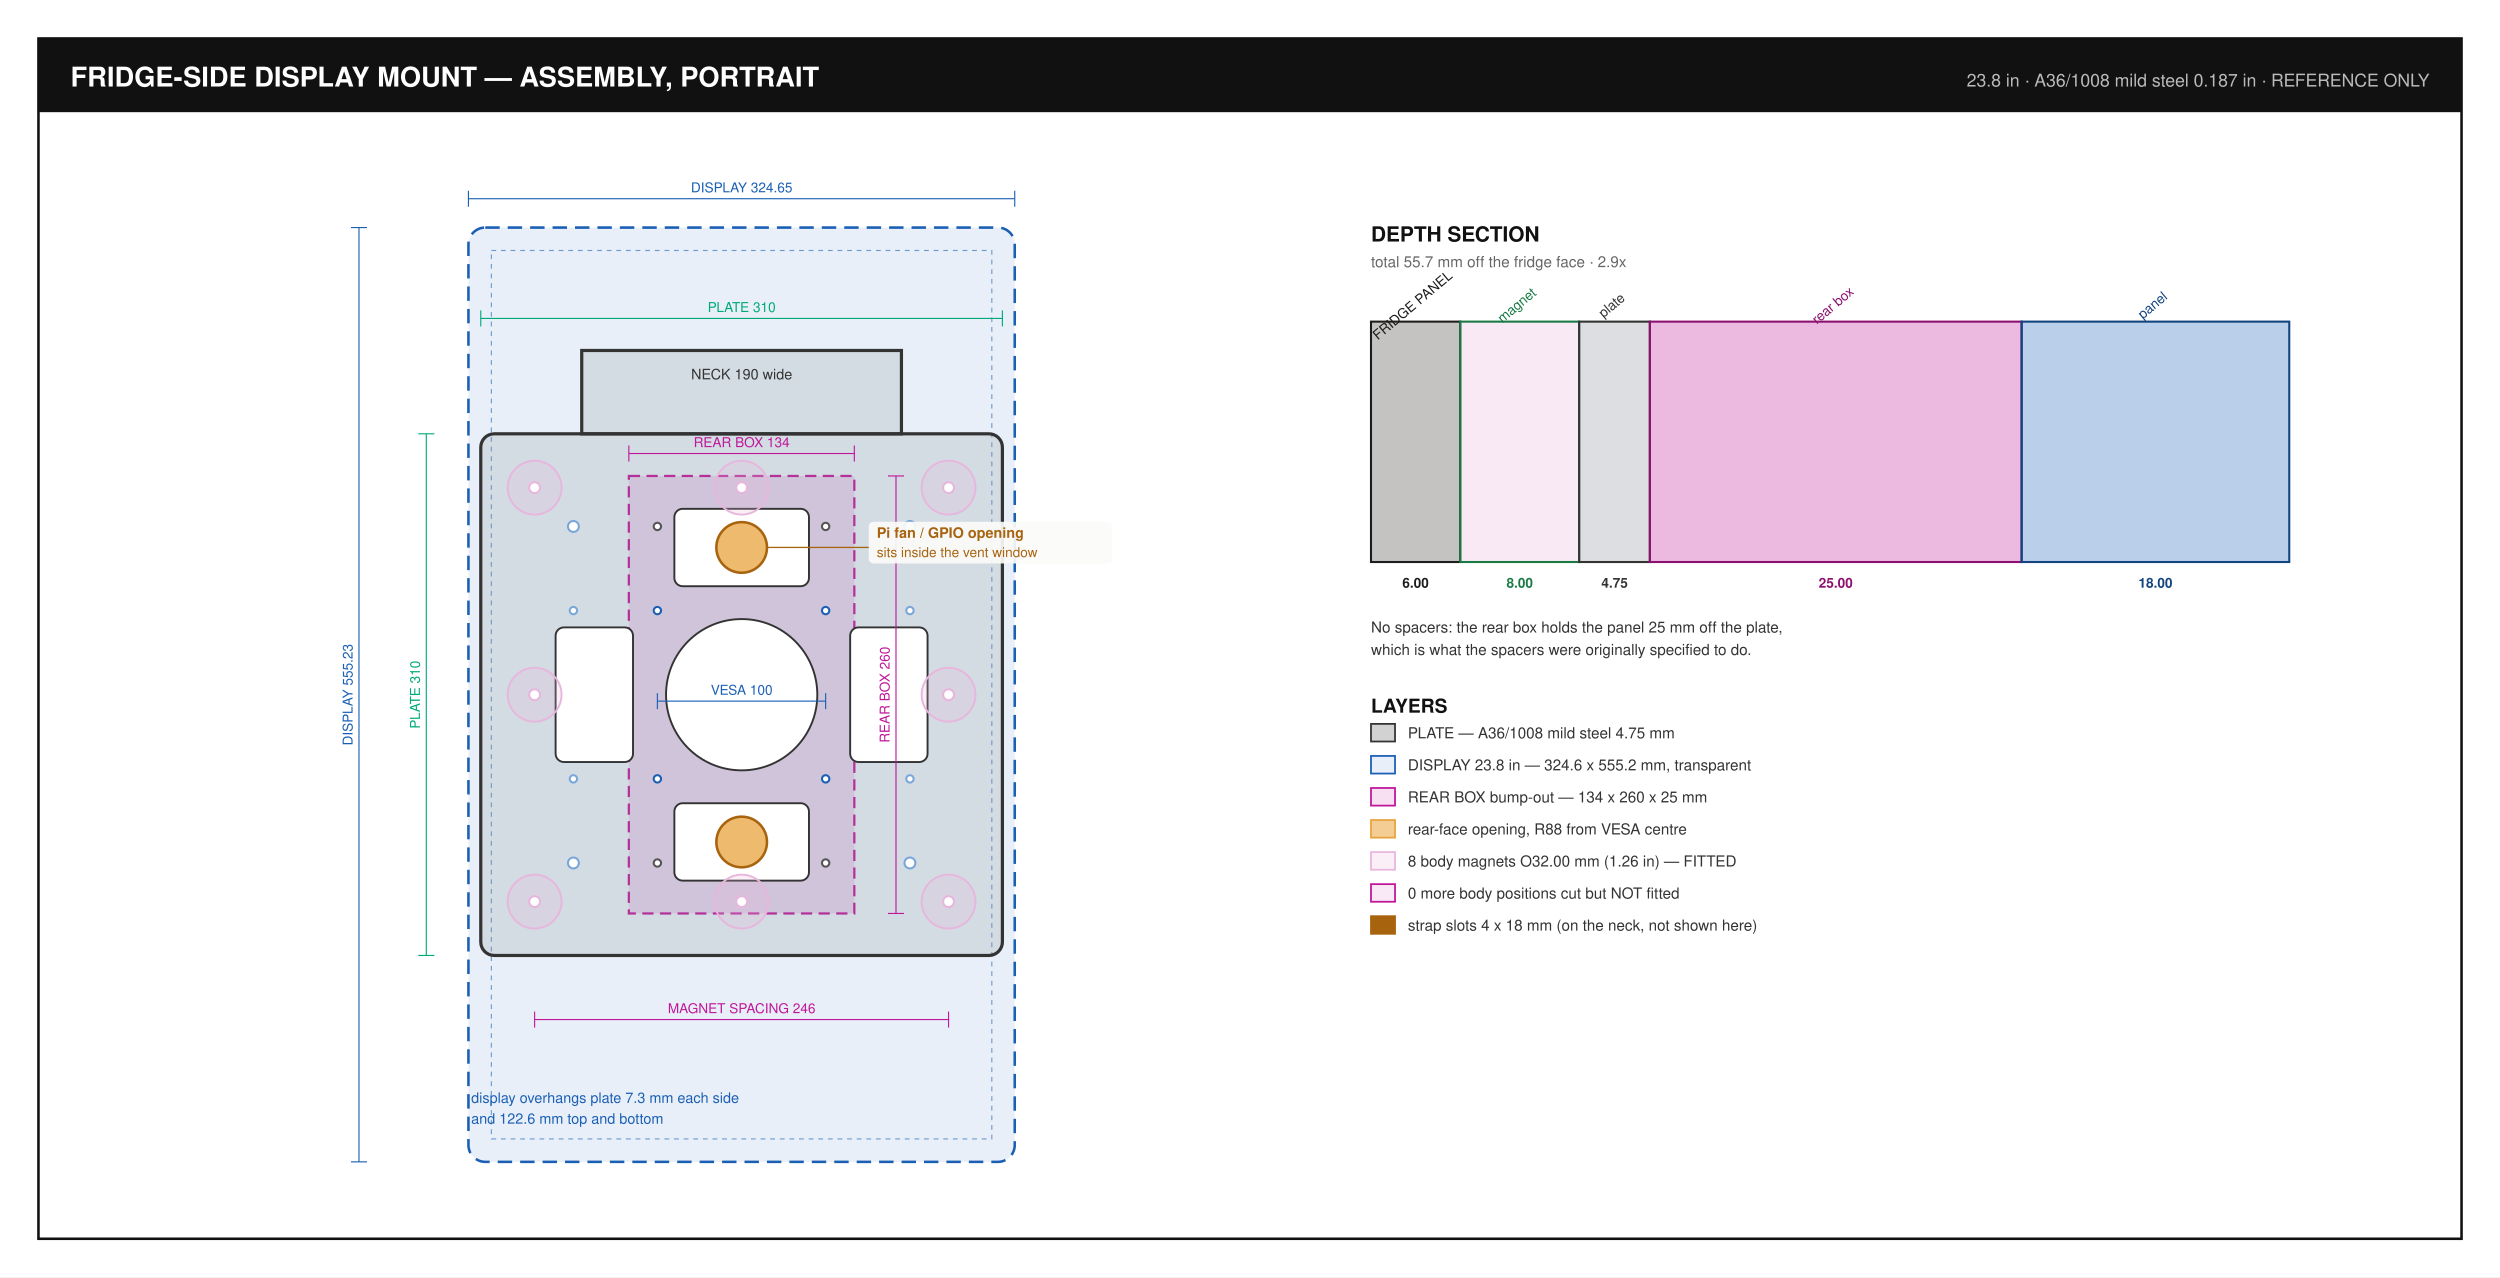
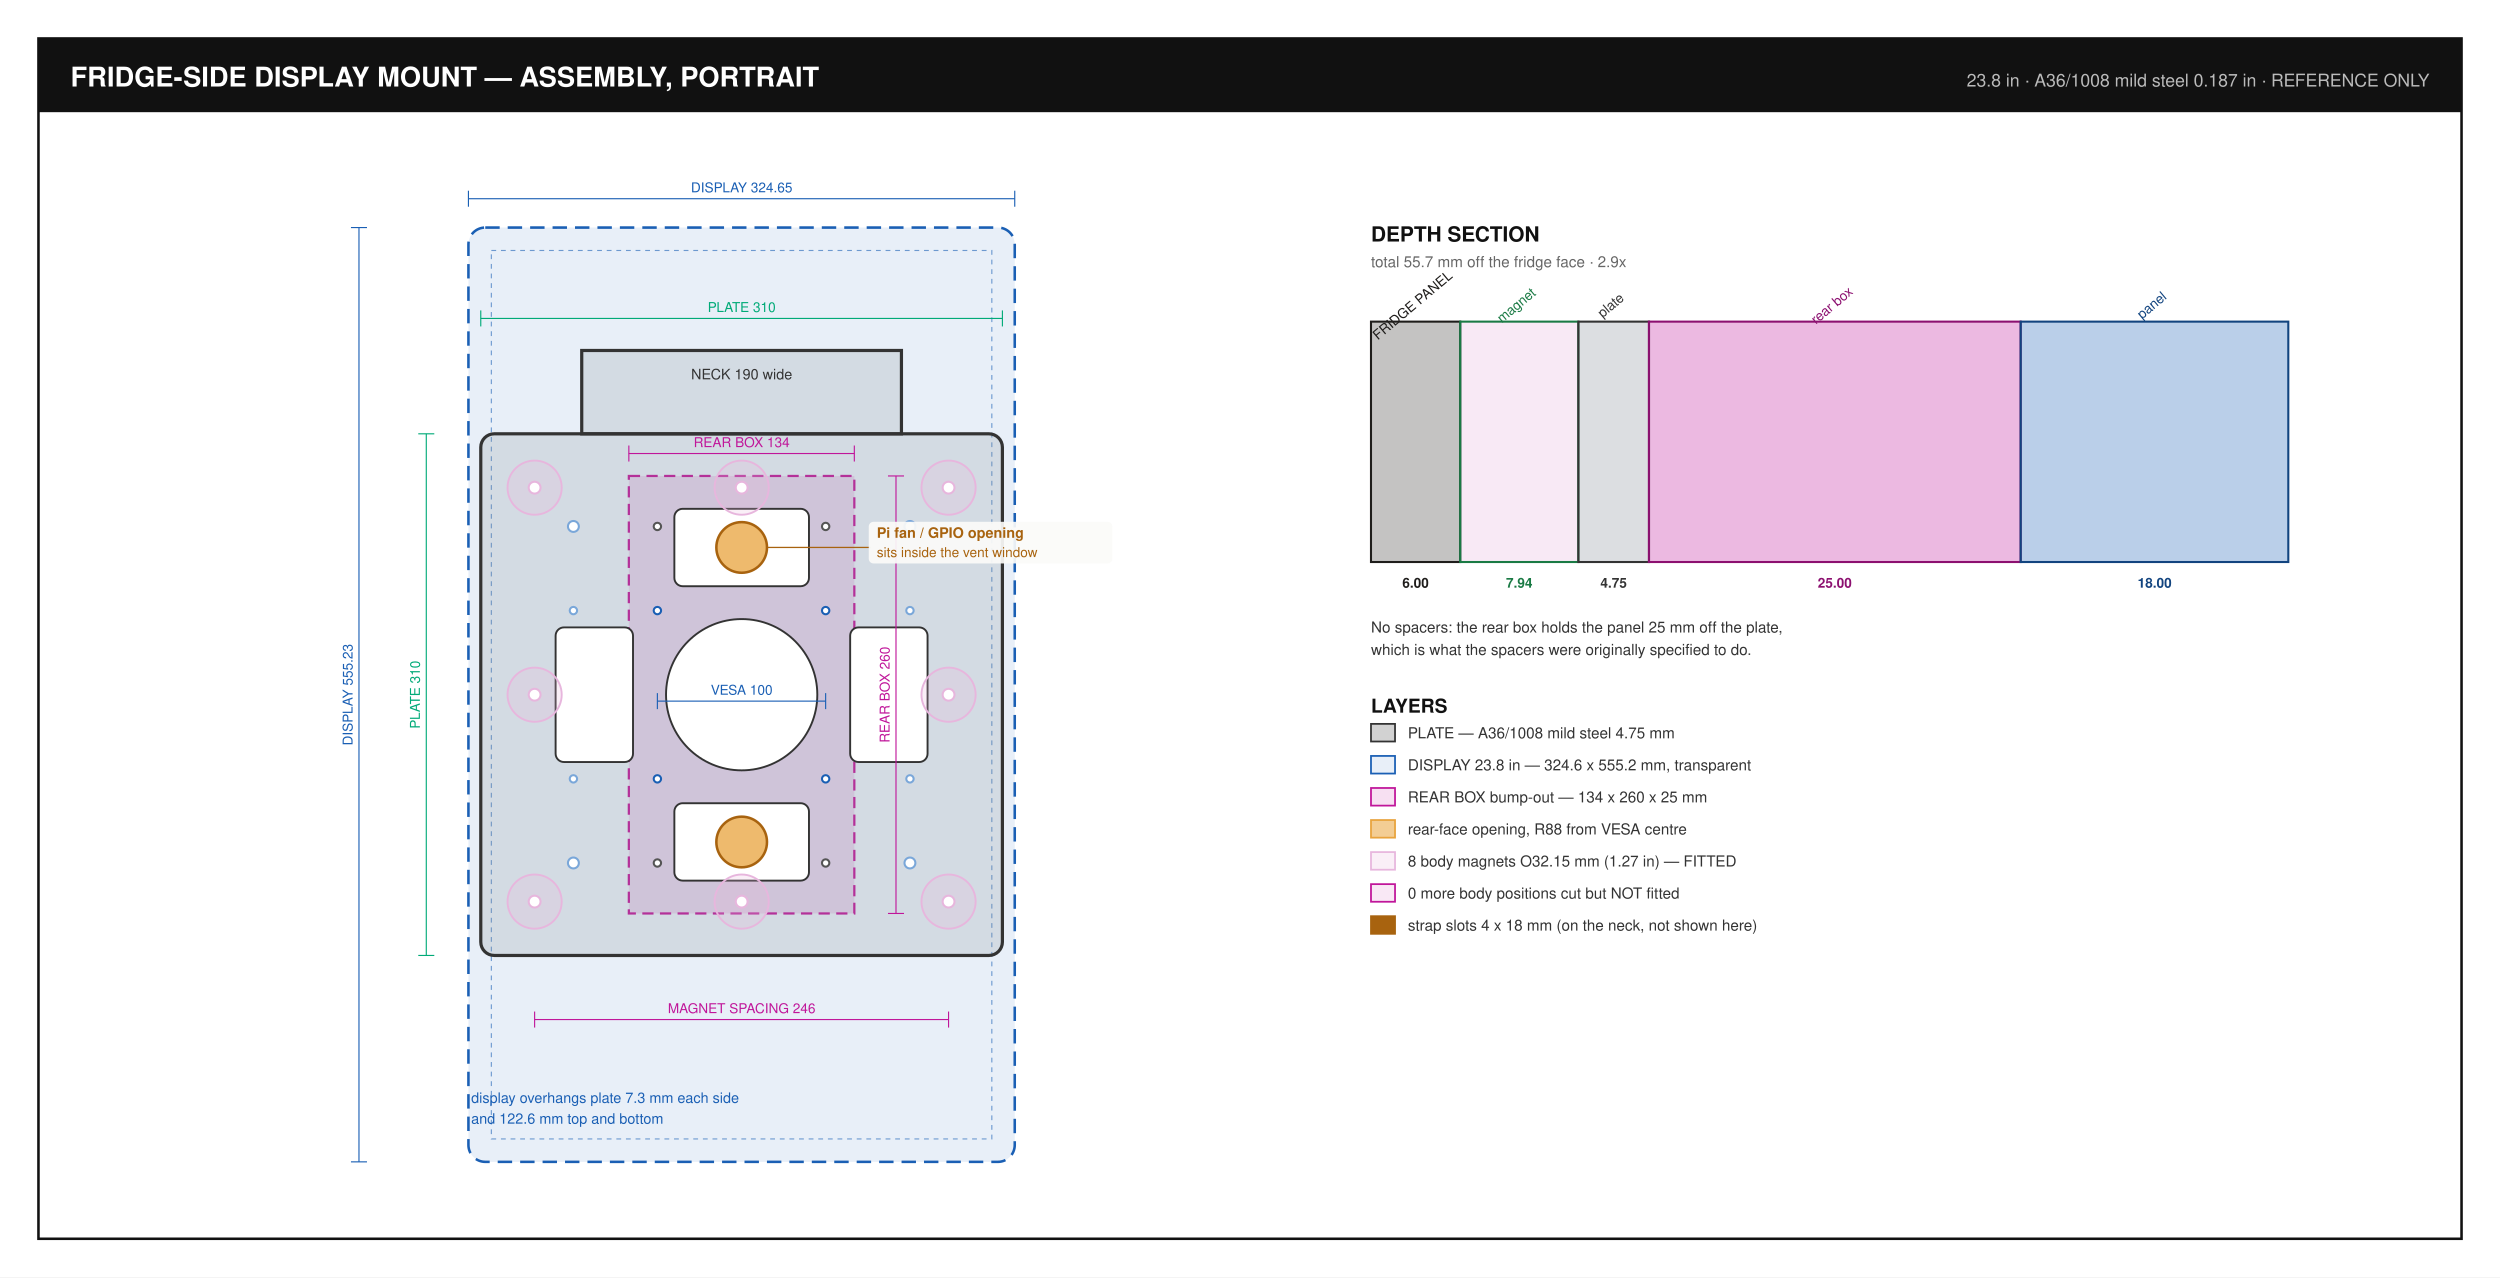
<svg xmlns="http://www.w3.org/2000/svg" width="1560" height="797" viewBox="0 0 1560 797">
  <rect width="1560" height="797" fill="#ffffff" />
  <rect x="24" y="24" width="1512" height="749" fill="none" stroke="#111" stroke-width="1.6" />
  <rect x="24" y="24" width="1512" height="46" fill="#111" />
  <text x="44.0" y="54.0" font-family="Helvetica,Arial,sans-serif" font-size="17" text-anchor="start" fill="#fff" font-weight="bold">FRIDGE-SIDE DISPLAY MOUNT — ASSEMBLY, PORTRAIT</text>
  <text x="1516.0" y="54.0" font-family="Helvetica,Arial,sans-serif" font-size="11" text-anchor="end" fill="#bbb" font-weight="normal">23.8 in  ·  A36/1008 mild steel 0.187 in  ·  REFERENCE ONLY</text>
  <rect x="292.3" y="142.0" width="340.9" height="583.0" rx="10.5" fill="#1a5fb4" fill-opacity="0.10" stroke="#1a5fb4" stroke-width="1.6" stroke-dasharray="9 5" />
  <rect x="306.6" y="156.3" width="312.3" height="554.4" fill="none" stroke="#1a5fb4" stroke-width="0.7" stroke-dasharray="3 3" stroke-opacity="0.6" />
  <rect x="392.4" y="297.0" width="140.7" height="273.0" fill="#c0169a" fill-opacity="0.13" stroke="#c0169a" stroke-width="1.4" stroke-dasharray="7 4" />
  <rect x="300.0" y="270.7" width="325.5" height="325.5" rx="8.4" fill="#8a9199" fill-opacity="0.22" stroke="#333" stroke-width="2" />
  <rect x="420.8" y="317.5" width="84.0" height="48.3" rx="5.2" fill="#fff" stroke="#333" stroke-width="1.2" />
  <rect x="420.8" y="501.2" width="84.0" height="48.3" rx="5.2" fill="#fff" stroke="#333" stroke-width="1.2" />
  <rect x="346.7" y="391.5" width="48.3" height="84.0" rx="5.2" fill="#fff" stroke="#333" stroke-width="1.2" />
  <rect x="530.5" y="391.5" width="48.3" height="84.0" rx="5.2" fill="#fff" stroke="#333" stroke-width="1.2" />
  <circle cx="462.8" cy="433.5" r="47.2" fill="#fff" stroke="#333" stroke-width="1.2" />
-   <circle cx="333.6" cy="562.6" r="16.8" fill="#e7b6dd" fill-opacity="0.22" stroke="#e7b6dd" stroke-width="1.2" />
-   <circle cx="333.6" cy="304.3" r="16.8" fill="#e7b6dd" fill-opacity="0.22" stroke="#e7b6dd" stroke-width="1.2" />
-   <circle cx="591.9" cy="562.6" r="16.8" fill="#e7b6dd" fill-opacity="0.22" stroke="#e7b6dd" stroke-width="1.2" />
-   <circle cx="591.9" cy="304.3" r="16.8" fill="#e7b6dd" fill-opacity="0.22" stroke="#e7b6dd" stroke-width="1.2" />
-   <circle cx="462.8" cy="562.6" r="16.8" fill="#e7b6dd" fill-opacity="0.22" stroke="#e7b6dd" stroke-width="1.2" />
-   <circle cx="462.8" cy="304.3" r="16.8" fill="#e7b6dd" fill-opacity="0.22" stroke="#e7b6dd" stroke-width="1.2" />
-   <circle cx="333.6" cy="433.5" r="16.8" fill="#e7b6dd" fill-opacity="0.22" stroke="#e7b6dd" stroke-width="1.2" />
-   <circle cx="591.9" cy="433.5" r="16.8" fill="#e7b6dd" fill-opacity="0.22" stroke="#e7b6dd" stroke-width="1.2" />
+   <circle cx="333.6" cy="562.6" r="16.9" fill="#e7b6dd" fill-opacity="0.22" stroke="#e7b6dd" stroke-width="1.2" />
+   <circle cx="333.6" cy="304.3" r="16.9" fill="#e7b6dd" fill-opacity="0.22" stroke="#e7b6dd" stroke-width="1.2" />
+   <circle cx="591.9" cy="562.6" r="16.9" fill="#e7b6dd" fill-opacity="0.22" stroke="#e7b6dd" stroke-width="1.2" />
+   <circle cx="591.9" cy="304.3" r="16.9" fill="#e7b6dd" fill-opacity="0.22" stroke="#e7b6dd" stroke-width="1.2" />
+   <circle cx="462.8" cy="562.6" r="16.9" fill="#e7b6dd" fill-opacity="0.22" stroke="#e7b6dd" stroke-width="1.2" />
+   <circle cx="462.8" cy="304.3" r="16.9" fill="#e7b6dd" fill-opacity="0.22" stroke="#e7b6dd" stroke-width="1.2" />
+   <circle cx="333.6" cy="433.5" r="16.9" fill="#e7b6dd" fill-opacity="0.22" stroke="#e7b6dd" stroke-width="1.2" />
+   <circle cx="591.9" cy="433.5" r="16.9" fill="#e7b6dd" fill-opacity="0.22" stroke="#e7b6dd" stroke-width="1.2" />
  <circle cx="410.2" cy="486.0" r="2.3" fill="#fff" stroke="#1a5fb4" stroke-width="1.3" />
  <circle cx="410.2" cy="381.0" r="2.3" fill="#fff" stroke="#1a5fb4" stroke-width="1.3" />
  <circle cx="515.2" cy="486.0" r="2.3" fill="#fff" stroke="#1a5fb4" stroke-width="1.3" />
  <circle cx="515.2" cy="381.0" r="2.3" fill="#fff" stroke="#1a5fb4" stroke-width="1.3" />
  <circle cx="357.8" cy="486.0" r="2.3" fill="#fff" stroke="#7aa7d9" stroke-width="1.3" />
  <circle cx="357.8" cy="381.0" r="2.3" fill="#fff" stroke="#7aa7d9" stroke-width="1.3" />
  <circle cx="567.8" cy="486.0" r="2.3" fill="#fff" stroke="#7aa7d9" stroke-width="1.3" />
  <circle cx="567.8" cy="381.0" r="2.3" fill="#fff" stroke="#7aa7d9" stroke-width="1.3" />
  <circle cx="410.2" cy="538.5" r="2.3" fill="#fff" stroke="#555" stroke-width="1.3" />
  <circle cx="410.2" cy="328.5" r="2.3" fill="#fff" stroke="#555" stroke-width="1.3" />
  <circle cx="515.2" cy="538.5" r="2.3" fill="#fff" stroke="#555" stroke-width="1.3" />
  <circle cx="515.2" cy="328.5" r="2.3" fill="#fff" stroke="#555" stroke-width="1.3" />
  <circle cx="357.8" cy="538.5" r="3.4" fill="#fff" stroke="#7aa7d9" stroke-width="1.3" />
  <circle cx="357.8" cy="328.5" r="3.4" fill="#fff" stroke="#7aa7d9" stroke-width="1.3" />
  <circle cx="567.8" cy="538.5" r="3.4" fill="#fff" stroke="#7aa7d9" stroke-width="1.3" />
  <circle cx="567.8" cy="328.5" r="3.4" fill="#fff" stroke="#7aa7d9" stroke-width="1.3" />
-   <circle cx="333.6" cy="562.6" r="3.4" fill="#fff" stroke="#e7b6dd" stroke-width="1.3" />
-   <circle cx="333.6" cy="304.3" r="3.4" fill="#fff" stroke="#e7b6dd" stroke-width="1.3" />
-   <circle cx="591.9" cy="562.6" r="3.4" fill="#fff" stroke="#e7b6dd" stroke-width="1.3" />
-   <circle cx="591.9" cy="304.3" r="3.4" fill="#fff" stroke="#e7b6dd" stroke-width="1.3" />
-   <circle cx="462.8" cy="562.6" r="3.4" fill="#fff" stroke="#e7b6dd" stroke-width="1.3" />
-   <circle cx="462.8" cy="304.3" r="3.4" fill="#fff" stroke="#e7b6dd" stroke-width="1.3" />
-   <circle cx="333.6" cy="433.5" r="3.4" fill="#fff" stroke="#e7b6dd" stroke-width="1.3" />
-   <circle cx="591.9" cy="433.5" r="3.4" fill="#fff" stroke="#e7b6dd" stroke-width="1.3" />
+   <circle cx="333.6" cy="562.6" r="3.7" fill="#fff" stroke="#e7b6dd" stroke-width="1.3" />
+   <circle cx="333.6" cy="304.3" r="3.7" fill="#fff" stroke="#e7b6dd" stroke-width="1.3" />
+   <circle cx="591.9" cy="562.6" r="3.7" fill="#fff" stroke="#e7b6dd" stroke-width="1.3" />
+   <circle cx="591.9" cy="304.3" r="3.7" fill="#fff" stroke="#e7b6dd" stroke-width="1.3" />
+   <circle cx="462.8" cy="562.6" r="3.7" fill="#fff" stroke="#e7b6dd" stroke-width="1.3" />
+   <circle cx="462.8" cy="304.3" r="3.7" fill="#fff" stroke="#e7b6dd" stroke-width="1.3" />
+   <circle cx="333.6" cy="433.5" r="3.7" fill="#fff" stroke="#e7b6dd" stroke-width="1.3" />
+   <circle cx="591.9" cy="433.5" r="3.7" fill="#fff" stroke="#e7b6dd" stroke-width="1.3" />
  <circle cx="462.8" cy="525.4" r="15.8" fill="#e8a33d" fill-opacity="0.75" stroke="#a8630f" stroke-width="1.6" />
  <circle cx="462.8" cy="341.6" r="15.8" fill="#e8a33d" fill-opacity="0.75" stroke="#a8630f" stroke-width="1.6" />
  <line x1="478.5" y1="341.6" x2="543.1" y2="341.6" stroke="#a8630f" stroke-width="0.8" />
  <rect x="363.0" y="218.7" width="199.5" height="52" fill="#8a9199" fill-opacity="0.22" stroke="#333" stroke-width="2" />
  <text x="462.8" y="236.7" font-family="Helvetica,Arial,sans-serif" font-size="9" text-anchor="middle" fill="#333" font-weight="normal">NECK 190 wide</text>
  <line x1="300.0" y1="198.7" x2="625.5" y2="198.7" stroke="#0a7" stroke-width="0.7" />
  <line x1="300.0" y1="193.7" x2="300.0" y2="203.7" stroke="#0a7" stroke-width="0.7" />
  <line x1="625.5" y1="193.7" x2="625.5" y2="203.7" stroke="#0a7" stroke-width="0.7" />
  <text x="462.8" y="194.7" font-family="Helvetica,Arial,sans-serif" font-size="8.5" text-anchor="middle" fill="#0a7" font-weight="normal">PLATE 310</text>
  <line x1="292.3" y1="124.0" x2="633.2" y2="124.0" stroke="#1a5fb4" stroke-width="0.7" />
  <line x1="292.3" y1="119.0" x2="292.3" y2="129.0" stroke="#1a5fb4" stroke-width="0.7" />
  <line x1="633.2" y1="119.0" x2="633.2" y2="129.0" stroke="#1a5fb4" stroke-width="0.7" />
  <text x="462.8" y="120.0" font-family="Helvetica,Arial,sans-serif" font-size="8.5" text-anchor="middle" fill="#1a5fb4" font-weight="normal">DISPLAY 324.65</text>
  <line x1="392.4" y1="283.0" x2="533.1" y2="283.0" stroke="#c0169a" stroke-width="0.7" />
  <line x1="392.4" y1="278.0" x2="392.4" y2="288.0" stroke="#c0169a" stroke-width="0.7" />
  <line x1="533.1" y1="278.0" x2="533.1" y2="288.0" stroke="#c0169a" stroke-width="0.7" />
  <text x="462.8" y="279.0" font-family="Helvetica,Arial,sans-serif" font-size="8.5" text-anchor="middle" fill="#c0169a" font-weight="normal">REAR BOX 134</text>
  <line x1="266.0" y1="270.7" x2="266.0" y2="596.2" stroke="#0a7" stroke-width="0.7" />
  <line x1="261.0" y1="270.7" x2="271.0" y2="270.7" stroke="#0a7" stroke-width="0.7" />
  <line x1="261.0" y1="596.2" x2="271.0" y2="596.2" stroke="#0a7" stroke-width="0.7" />
  <text x="262.0" y="433.5" font-family="Helvetica,Arial,sans-serif" font-size="8.5" text-anchor="middle" fill="#0a7" font-weight="normal" transform="rotate(-90.0 262.0 433.5)">PLATE 310</text>
  <line x1="224.0" y1="142.0" x2="224.0" y2="725.0" stroke="#1a5fb4" stroke-width="0.7" />
  <line x1="219.0" y1="142.0" x2="229.0" y2="142.0" stroke="#1a5fb4" stroke-width="0.7" />
  <line x1="219.0" y1="725.0" x2="229.0" y2="725.0" stroke="#1a5fb4" stroke-width="0.7" />
  <text x="220.0" y="433.5" font-family="Helvetica,Arial,sans-serif" font-size="8.5" text-anchor="middle" fill="#1a5fb4" font-weight="normal" transform="rotate(-90.0 220.0 433.5)">DISPLAY 555.23</text>
  <line x1="559.1" y1="297.0" x2="559.1" y2="570.0" stroke="#c0169a" stroke-width="0.7" />
  <line x1="554.1" y1="297.0" x2="564.1" y2="297.0" stroke="#c0169a" stroke-width="0.7" />
  <line x1="554.1" y1="570.0" x2="564.1" y2="570.0" stroke="#c0169a" stroke-width="0.7" />
  <text x="555.1" y="433.5" font-family="Helvetica,Arial,sans-serif" font-size="8.5" text-anchor="middle" fill="#c0169a" font-weight="normal" transform="rotate(-90.0 555.1 433.5)">REAR BOX 260</text>
  <line x1="410.2" y1="437.5" x2="515.2" y2="437.5" stroke="#1a5fb4" stroke-width="0.7" />
  <line x1="410.2" y1="432.5" x2="410.2" y2="442.5" stroke="#1a5fb4" stroke-width="0.7" />
  <line x1="515.2" y1="432.5" x2="515.2" y2="442.5" stroke="#1a5fb4" stroke-width="0.7" />
  <text x="462.8" y="433.5" font-family="Helvetica,Arial,sans-serif" font-size="8.5" text-anchor="middle" fill="#1a5fb4" font-weight="normal">VESA 100</text>
  <line x1="333.6" y1="636.2" x2="591.9" y2="636.2" stroke="#c0169a" stroke-width="0.7" />
  <line x1="333.6" y1="631.2" x2="333.6" y2="641.2" stroke="#c0169a" stroke-width="0.7" />
  <line x1="591.9" y1="631.2" x2="591.9" y2="641.2" stroke="#c0169a" stroke-width="0.7" />
  <text x="462.8" y="632.2" font-family="Helvetica,Arial,sans-serif" font-size="8.5" text-anchor="middle" fill="#c0169a" font-weight="normal">MAGNET SPACING 246</text>
  <text x="294.0" y="688.2" font-family="Helvetica,Arial,sans-serif" font-size="9" text-anchor="start" fill="#1a5fb4" font-weight="normal">display overhangs plate 7.3 mm each side</text>
  <text x="294.0" y="701.2" font-family="Helvetica,Arial,sans-serif" font-size="9" text-anchor="start" fill="#1a5fb4" font-weight="normal">and 122.6 mm top and bottom</text>
  <rect x="542.1" y="325.6" width="152" height="26" rx="3" fill="#fbfbf9" fill-opacity="0.92" />
  <text x="547.1" y="335.6" font-family="Helvetica,Arial,sans-serif" font-size="9" text-anchor="start" fill="#a8630f" font-weight="bold">Pi fan / GPIO opening</text>
  <text x="547.1" y="347.6" font-family="Helvetica,Arial,sans-serif" font-size="8.5" text-anchor="start" fill="#a8630f" font-weight="normal">sits inside the vent window</text>
  <text x="855.5" y="150.7" font-family="Helvetica,Arial,sans-serif" font-size="13" text-anchor="start" fill="#111" font-weight="bold">DEPTH SECTION</text>
  <text x="855.5" y="166.7" font-family="Helvetica,Arial,sans-serif" font-size="9.5" text-anchor="start" fill="#666" font-weight="normal">total 55.7 mm off the fridge face  ·  2.9x</text>
  <rect x="855.5" y="200.7" width="55.7" height="150" fill="#3a3734" fill-opacity="0.30" stroke="#1f1d1b" stroke-width="1.3" />
  <text x="883.3" y="366.7" font-family="Helvetica,Arial,sans-serif" font-size="8.5" text-anchor="middle" fill="#1f1d1b" font-weight="bold">6.00</text>
  <text x="883.3" y="192.7" font-family="Helvetica,Arial,sans-serif" font-size="8.5" text-anchor="middle" fill="#1f1d1b" font-weight="normal" transform="rotate(-40.0 883.3 192.7)">FRIDGE PANEL</text>
-   <rect x="911.2" y="200.7" width="74.2" height="150" fill="#e7b6dd" fill-opacity="0.30" stroke="#1a7a44" stroke-width="1.3" />
-   <text x="948.3" y="366.7" font-family="Helvetica,Arial,sans-serif" font-size="8.5" text-anchor="middle" fill="#1a7a44" font-weight="bold">8.00</text>
-   <text x="948.3" y="192.7" font-family="Helvetica,Arial,sans-serif" font-size="8.5" text-anchor="middle" fill="#1a7a44" font-weight="normal" transform="rotate(-40.0 948.3 192.7)">magnet</text>
-   <rect x="985.4" y="200.7" width="44.1" height="150" fill="#8a9199" fill-opacity="0.30" stroke="#333" stroke-width="1.3" />
-   <text x="1007.5" y="366.7" font-family="Helvetica,Arial,sans-serif" font-size="8.5" text-anchor="middle" fill="#333" font-weight="bold">4.75</text>
-   <text x="1007.5" y="192.7" font-family="Helvetica,Arial,sans-serif" font-size="8.5" text-anchor="middle" fill="#333" font-weight="normal" transform="rotate(-40.0 1007.5 192.7)">plate</text>
-   <rect x="1029.5" y="200.7" width="232.0" height="150" fill="#c0169a" fill-opacity="0.30" stroke="#8c1070" stroke-width="1.3" />
-   <text x="1145.5" y="366.7" font-family="Helvetica,Arial,sans-serif" font-size="8.5" text-anchor="middle" fill="#8c1070" font-weight="bold">25.00</text>
-   <text x="1145.5" y="192.7" font-family="Helvetica,Arial,sans-serif" font-size="8.5" text-anchor="middle" fill="#8c1070" font-weight="normal" transform="rotate(-40.0 1145.5 192.7)">rear box</text>
-   <rect x="1261.5" y="200.7" width="167.0" height="150" fill="#1a5fb4" fill-opacity="0.30" stroke="#12447f" stroke-width="1.3" />
-   <text x="1345.0" y="366.7" font-family="Helvetica,Arial,sans-serif" font-size="8.5" text-anchor="middle" fill="#12447f" font-weight="bold">18.00</text>
-   <text x="1345.0" y="192.7" font-family="Helvetica,Arial,sans-serif" font-size="8.5" text-anchor="middle" fill="#12447f" font-weight="normal" transform="rotate(-40.0 1345.0 192.7)">panel</text>
+   <rect x="911.2" y="200.7" width="73.7" height="150" fill="#e7b6dd" fill-opacity="0.30" stroke="#1a7a44" stroke-width="1.3" />
+   <text x="948.0" y="366.7" font-family="Helvetica,Arial,sans-serif" font-size="8.5" text-anchor="middle" fill="#1a7a44" font-weight="bold">7.94</text>
+   <text x="948.0" y="192.7" font-family="Helvetica,Arial,sans-serif" font-size="8.5" text-anchor="middle" fill="#1a7a44" font-weight="normal" transform="rotate(-40.0 948.0 192.7)">magnet</text>
+   <rect x="984.9" y="200.7" width="44.1" height="150" fill="#8a9199" fill-opacity="0.30" stroke="#333" stroke-width="1.3" />
+   <text x="1006.9" y="366.7" font-family="Helvetica,Arial,sans-serif" font-size="8.5" text-anchor="middle" fill="#333" font-weight="bold">4.75</text>
+   <text x="1006.9" y="192.7" font-family="Helvetica,Arial,sans-serif" font-size="8.5" text-anchor="middle" fill="#333" font-weight="normal" transform="rotate(-40.0 1006.9 192.7)">plate</text>
+   <rect x="1028.9" y="200.7" width="232.0" height="150" fill="#c0169a" fill-opacity="0.30" stroke="#8c1070" stroke-width="1.3" />
+   <text x="1144.9" y="366.7" font-family="Helvetica,Arial,sans-serif" font-size="8.5" text-anchor="middle" fill="#8c1070" font-weight="bold">25.00</text>
+   <text x="1144.9" y="192.7" font-family="Helvetica,Arial,sans-serif" font-size="8.5" text-anchor="middle" fill="#8c1070" font-weight="normal" transform="rotate(-40.0 1144.9 192.7)">rear box</text>
+   <rect x="1260.9" y="200.7" width="167.0" height="150" fill="#1a5fb4" fill-opacity="0.30" stroke="#12447f" stroke-width="1.3" />
+   <text x="1344.5" y="366.7" font-family="Helvetica,Arial,sans-serif" font-size="8.5" text-anchor="middle" fill="#12447f" font-weight="bold">18.00</text>
+   <text x="1344.5" y="192.7" font-family="Helvetica,Arial,sans-serif" font-size="8.5" text-anchor="middle" fill="#12447f" font-weight="normal" transform="rotate(-40.0 1344.5 192.7)">panel</text>
  <text x="855.5" y="394.7" font-family="Helvetica,Arial,sans-serif" font-size="9.5" text-anchor="start" fill="#333" font-weight="normal">No spacers: the rear box holds the panel 25 mm off the plate,</text>
  <text x="855.5" y="408.7" font-family="Helvetica,Arial,sans-serif" font-size="9.5" text-anchor="start" fill="#333" font-weight="normal">which is what the spacers were originally specified to do.</text>
  <text x="855.5" y="444.7" font-family="Helvetica,Arial,sans-serif" font-size="12" text-anchor="start" fill="#111" font-weight="bold">LAYERS</text>
  <rect x="855.5" y="451.7" width="15" height="11" fill="#333" fill-opacity="0.22" stroke="#333" stroke-width="1.1" />
  <text x="878.5" y="460.7" font-family="Helvetica,Arial,sans-serif" font-size="9.5" text-anchor="start" fill="#333" font-weight="normal">PLATE — A36/1008 mild steel 4.75 mm</text>
  <rect x="855.5" y="471.7" width="15" height="11" fill="#1a5fb4" fill-opacity="0.1" stroke="#1a5fb4" stroke-width="1.1" />
  <text x="878.5" y="480.7" font-family="Helvetica,Arial,sans-serif" font-size="9.5" text-anchor="start" fill="#333" font-weight="normal">DISPLAY 23.8 in — 324.6 x 555.2 mm, transparent</text>
  <rect x="855.5" y="491.7" width="15" height="11" fill="#c0169a" fill-opacity="0.13" stroke="#c0169a" stroke-width="1.1" />
  <text x="878.5" y="500.7" font-family="Helvetica,Arial,sans-serif" font-size="9.5" text-anchor="start" fill="#333" font-weight="normal">REAR BOX bump-out — 134 x 260 x 25 mm</text>
  <rect x="855.5" y="511.7" width="15" height="11" fill="#e8a33d" fill-opacity="0.55" stroke="#e8a33d" stroke-width="1.1" />
  <text x="878.5" y="520.7" font-family="Helvetica,Arial,sans-serif" font-size="9.5" text-anchor="start" fill="#333" font-weight="normal">rear-face opening, R88 from VESA centre</text>
  <rect x="855.5" y="531.7" width="15" height="11" fill="#e7b6dd" fill-opacity="0.22" stroke="#e7b6dd" stroke-width="1.1" />
-   <text x="878.5" y="540.7" font-family="Helvetica,Arial,sans-serif" font-size="9.5" text-anchor="start" fill="#333" font-weight="normal">8 body magnets O32.00 mm (1.26 in) — FITTED</text>
+   <text x="878.5" y="540.7" font-family="Helvetica,Arial,sans-serif" font-size="9.5" text-anchor="start" fill="#333" font-weight="normal">8 body magnets O32.15 mm (1.27 in) — FITTED</text>
  <rect x="855.5" y="551.7" width="15" height="11" fill="#c0169a" fill-opacity="0.1" stroke="#c0169a" stroke-width="1.1" />
  <text x="878.5" y="560.7" font-family="Helvetica,Arial,sans-serif" font-size="9.5" text-anchor="start" fill="#333" font-weight="normal">0 more body positions cut but NOT fitted</text>
  <rect x="855.5" y="571.7" width="15" height="11" fill="#a8630f" fill-opacity="1.0" stroke="#a8630f" stroke-width="1.1" />
  <text x="878.5" y="580.7" font-family="Helvetica,Arial,sans-serif" font-size="9.5" text-anchor="start" fill="#333" font-weight="normal">strap slots 4 x 18 mm (on the neck, not shown here)</text>
</svg>
